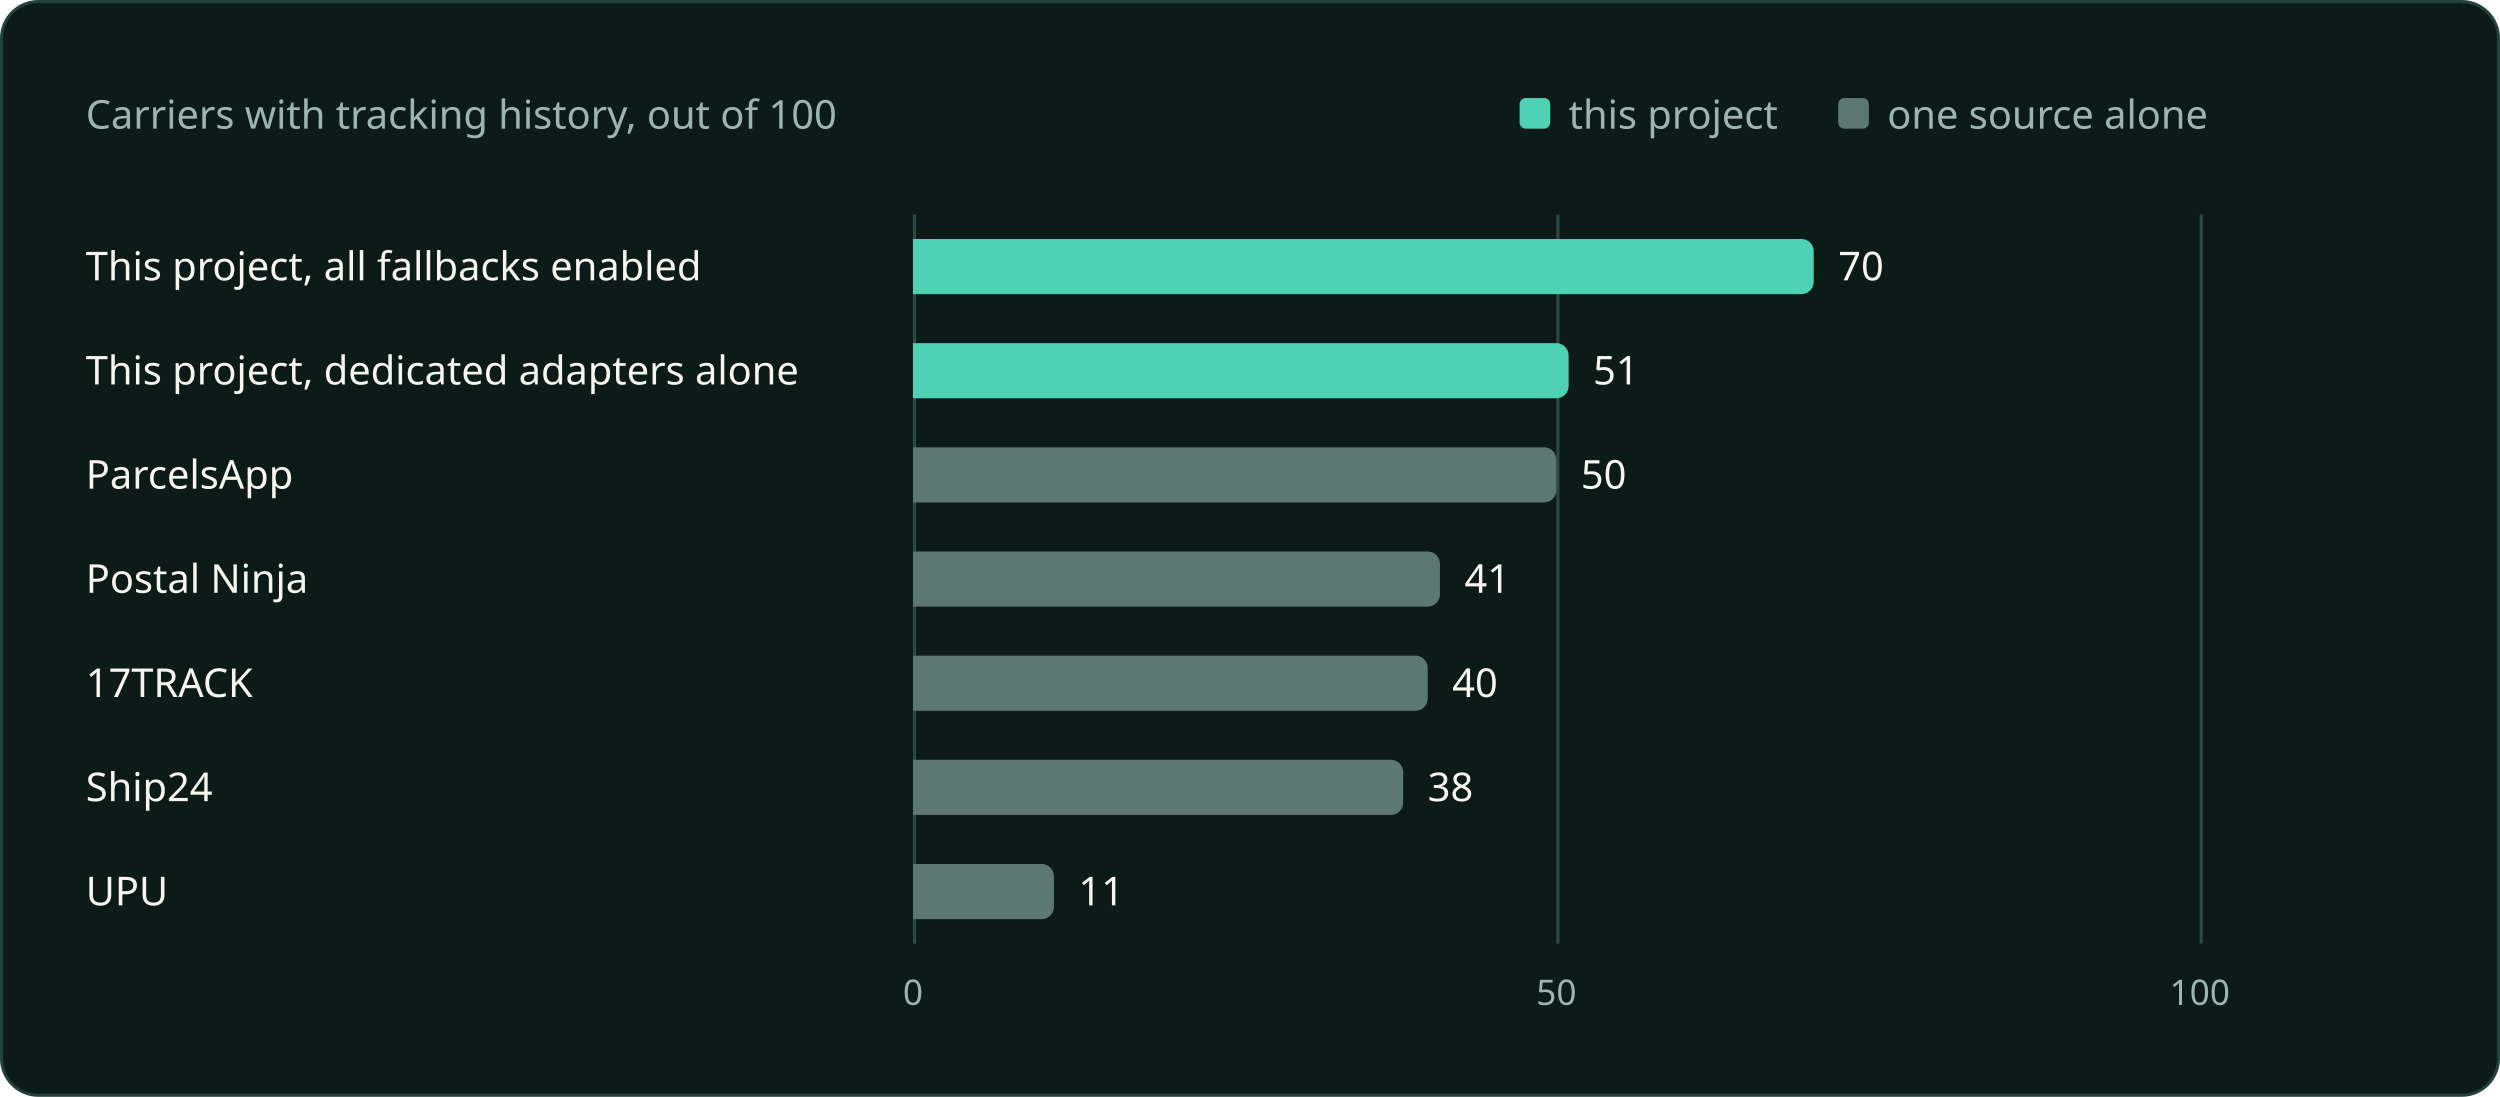
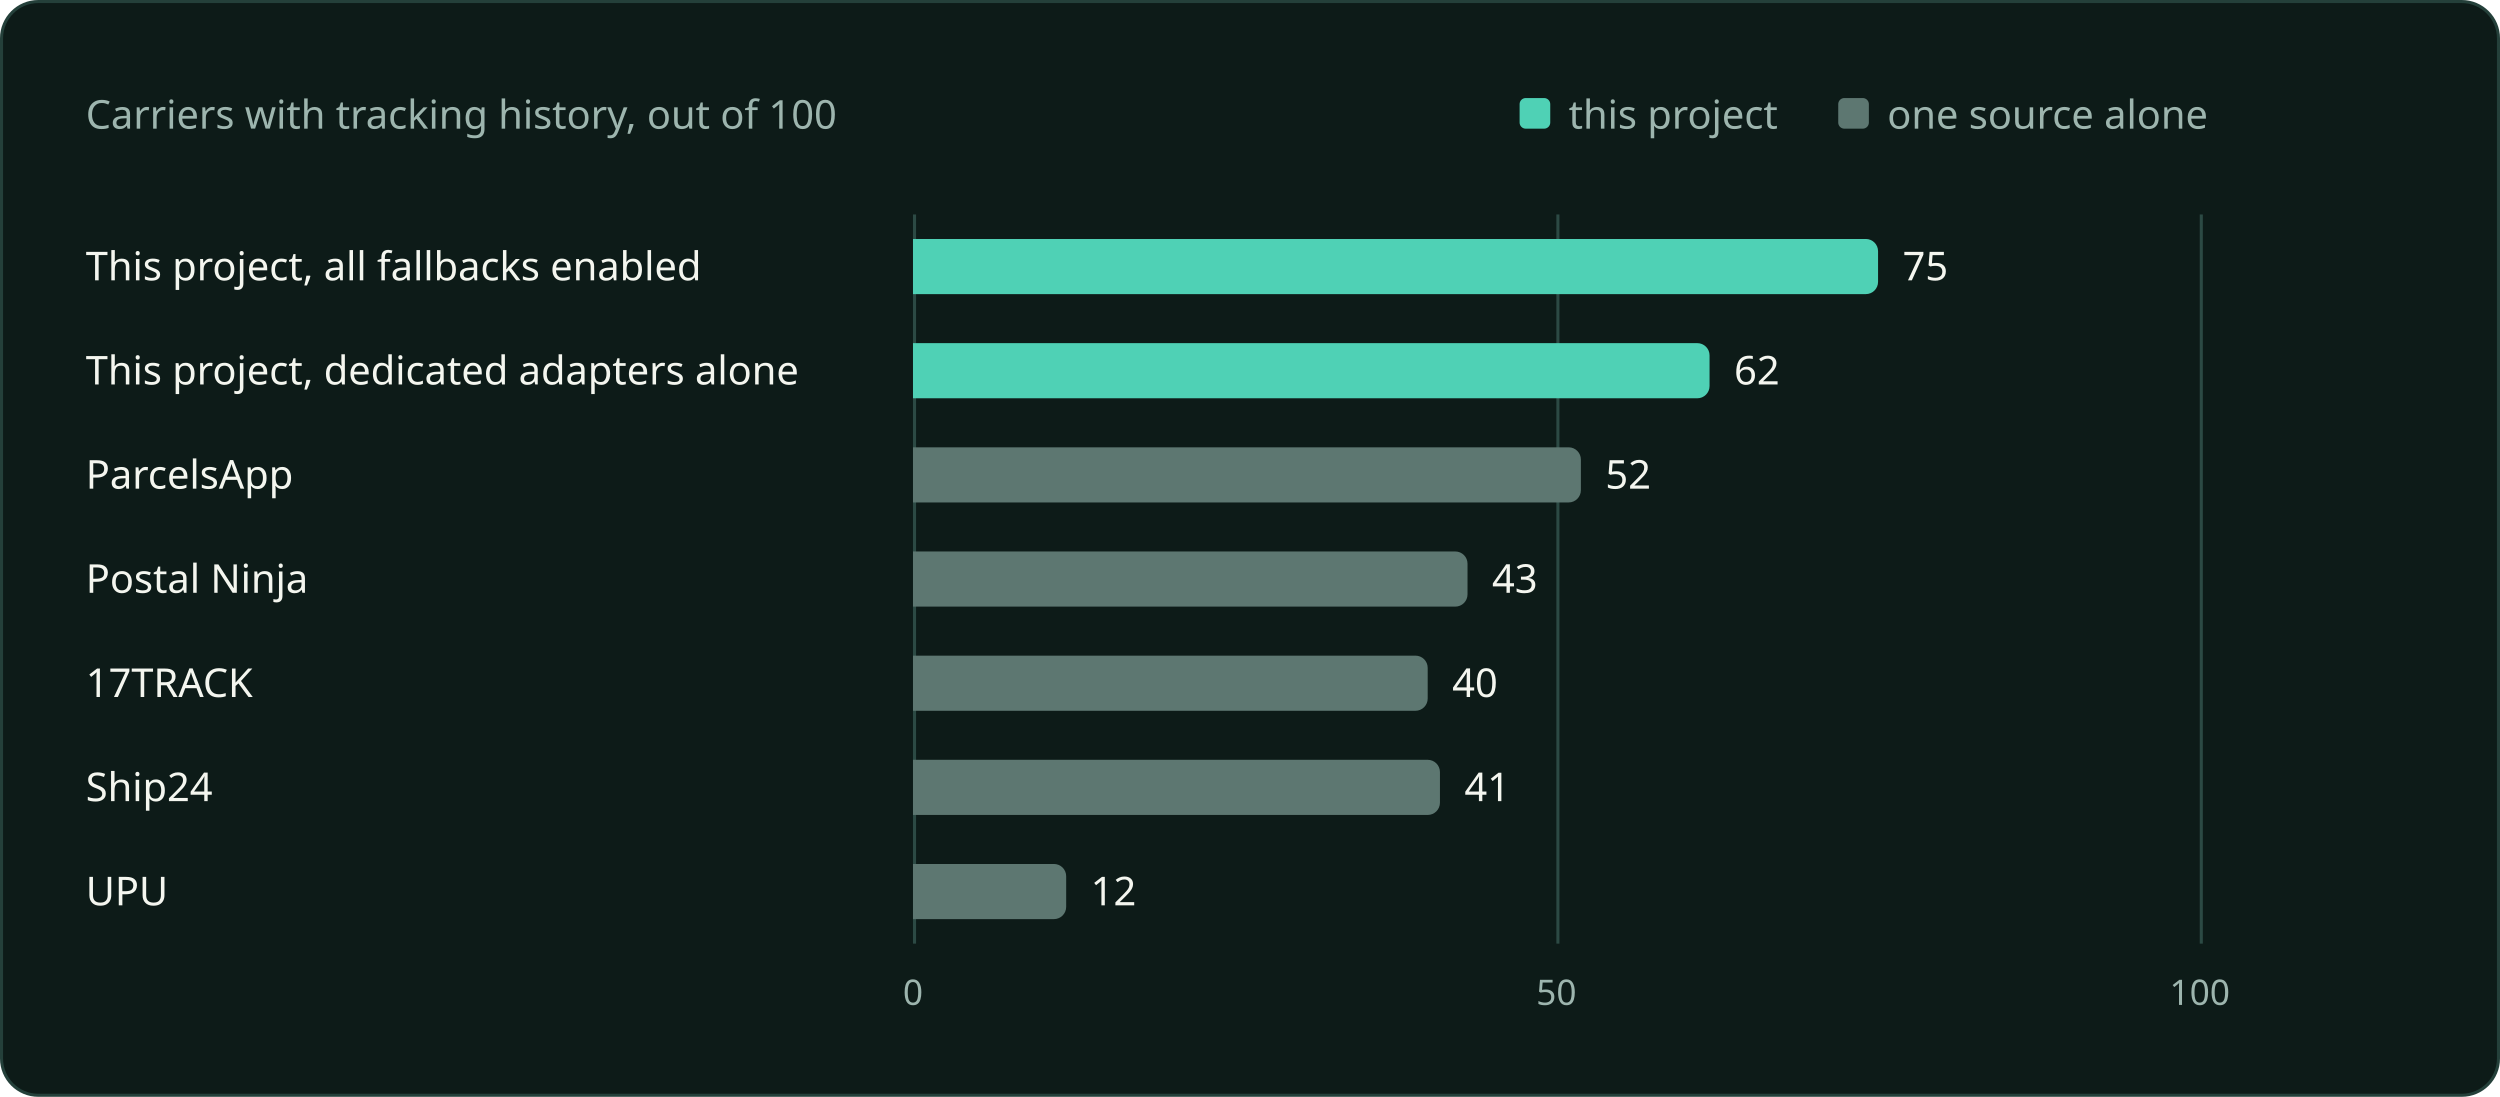
<svg xmlns="http://www.w3.org/2000/svg" viewBox="0 0 816 358" role="img" aria-label="Carriers with tracking history, by source">
  <style>text { font: 13px -apple-system, BlinkMacSystemFont, 'Segoe UI', 'Noto Sans', Helvetica, Arial, sans-serif; }</style>
  <rect x=".5" y=".5" width="815" height="357" rx="12" fill="#0d1b18" stroke="#24403a" />
  <g transform="translate(28 26)">
    <text x="0" y="16" fill="#9db5ae">Carriers with tracking history, out of 100</text>
    <rect x="468" y="6" width="10" height="10" rx="2" fill="#4fd1b5" />
    <text x="484" y="16" fill="#9db5ae">this project</text>
    <rect x="572" y="6" width="10" height="10" rx="2" fill="#5d7771" />
    <text x="588" y="16" fill="#9db5ae">one source alone</text>
    <path d="M270.5 44V282" stroke="#2c4a44" />
    <path d="M480.5 44V282" stroke="#2c4a44" />
    <path d="M690.5 44V282" stroke="#2c4a44" />
    <text x="0" y="65.5" fill="#f4f6ef" font-weight="600">This project, all fallbacks enabled</text>
-     <path d="M270 52h290a4 4 0 0 1 4 4v10a4 4 0 0 1-4 4h-290z" fill="#4fd1b5" />
-     <text x="572" y="65.5" fill="#f4f6ef" font-weight="600">70</text>
+     <path d="M270 52h311a4 4 0 0 1 4 4v10a4 4 0 0 1-4 4h-311z" fill="#4fd1b5" />
+     <text x="593" y="65.5" fill="#f4f6ef" font-weight="600">75</text>
    <text x="0" y="99.5" fill="#f4f6ef" font-weight="600">This project, dedicated adapters alone</text>
-     <path d="M270 86h210a4 4 0 0 1 4 4v10a4 4 0 0 1-4 4h-210z" fill="#4fd1b5" />
-     <text x="492" y="99.5" fill="#f4f6ef" font-weight="600">51</text>
+     <path d="M270 86h256a4 4 0 0 1 4 4v10a4 4 0 0 1-4 4h-256z" fill="#4fd1b5" />
+     <text x="538" y="99.5" fill="#f4f6ef" font-weight="600">62</text>
    <text x="0" y="133.5" fill="#f4f6ef">ParcelsApp</text>
-     <path d="M270 120h206a4 4 0 0 1 4 4v10a4 4 0 0 1-4 4h-206z" fill="#5d7771" />
-     <text x="488" y="133.5" fill="#f4f6ef">50</text>
+     <path d="M270 120h214a4 4 0 0 1 4 4v10a4 4 0 0 1-4 4h-214z" fill="#5d7771" />
+     <text x="496" y="133.5" fill="#f4f6ef">52</text>
    <text x="0" y="167.5" fill="#f4f6ef">Postal Ninja</text>
-     <path d="M270 154h168a4 4 0 0 1 4 4v10a4 4 0 0 1-4 4h-168z" fill="#5d7771" />
-     <text x="450" y="167.5" fill="#f4f6ef">41</text>
+     <path d="M270 154h177a4 4 0 0 1 4 4v10a4 4 0 0 1-4 4h-177z" fill="#5d7771" />
+     <text x="459" y="167.5" fill="#f4f6ef">43</text>
    <text x="0" y="201.5" fill="#f4f6ef">17TRACK</text>
    <path d="M270 188h164a4 4 0 0 1 4 4v10a4 4 0 0 1-4 4h-164z" fill="#5d7771" />
    <text x="446" y="201.5" fill="#f4f6ef">40</text>
    <text x="0" y="235.5" fill="#f4f6ef">Ship24</text>
-     <path d="M270 222h156a4 4 0 0 1 4 4v10a4 4 0 0 1-4 4h-156z" fill="#5d7771" />
-     <text x="438" y="235.5" fill="#f4f6ef">38</text>
+     <path d="M270 222h168a4 4 0 0 1 4 4v10a4 4 0 0 1-4 4h-168z" fill="#5d7771" />
+     <text x="450" y="235.5" fill="#f4f6ef">41</text>
    <text x="0" y="269.5" fill="#f4f6ef">UPU</text>
-     <path d="M270 256h42a4 4 0 0 1 4 4v10a4 4 0 0 1-4 4h-42z" fill="#5d7771" />
-     <text x="324" y="269.5" fill="#f4f6ef">11</text>
+     <path d="M270 256h46a4 4 0 0 1 4 4v10a4 4 0 0 1-4 4h-46z" fill="#5d7771" />
+     <text x="328" y="269.5" fill="#f4f6ef">12</text>
    <text x="270" y="302" fill="#9db5ae" text-anchor="middle" style="font-size: 11.5px">0</text>
    <text x="480" y="302" fill="#9db5ae" text-anchor="middle" style="font-size: 11.5px">50</text>
    <text x="690" y="302" fill="#9db5ae" text-anchor="middle" style="font-size: 11.5px">100</text>
  </g>
</svg>
